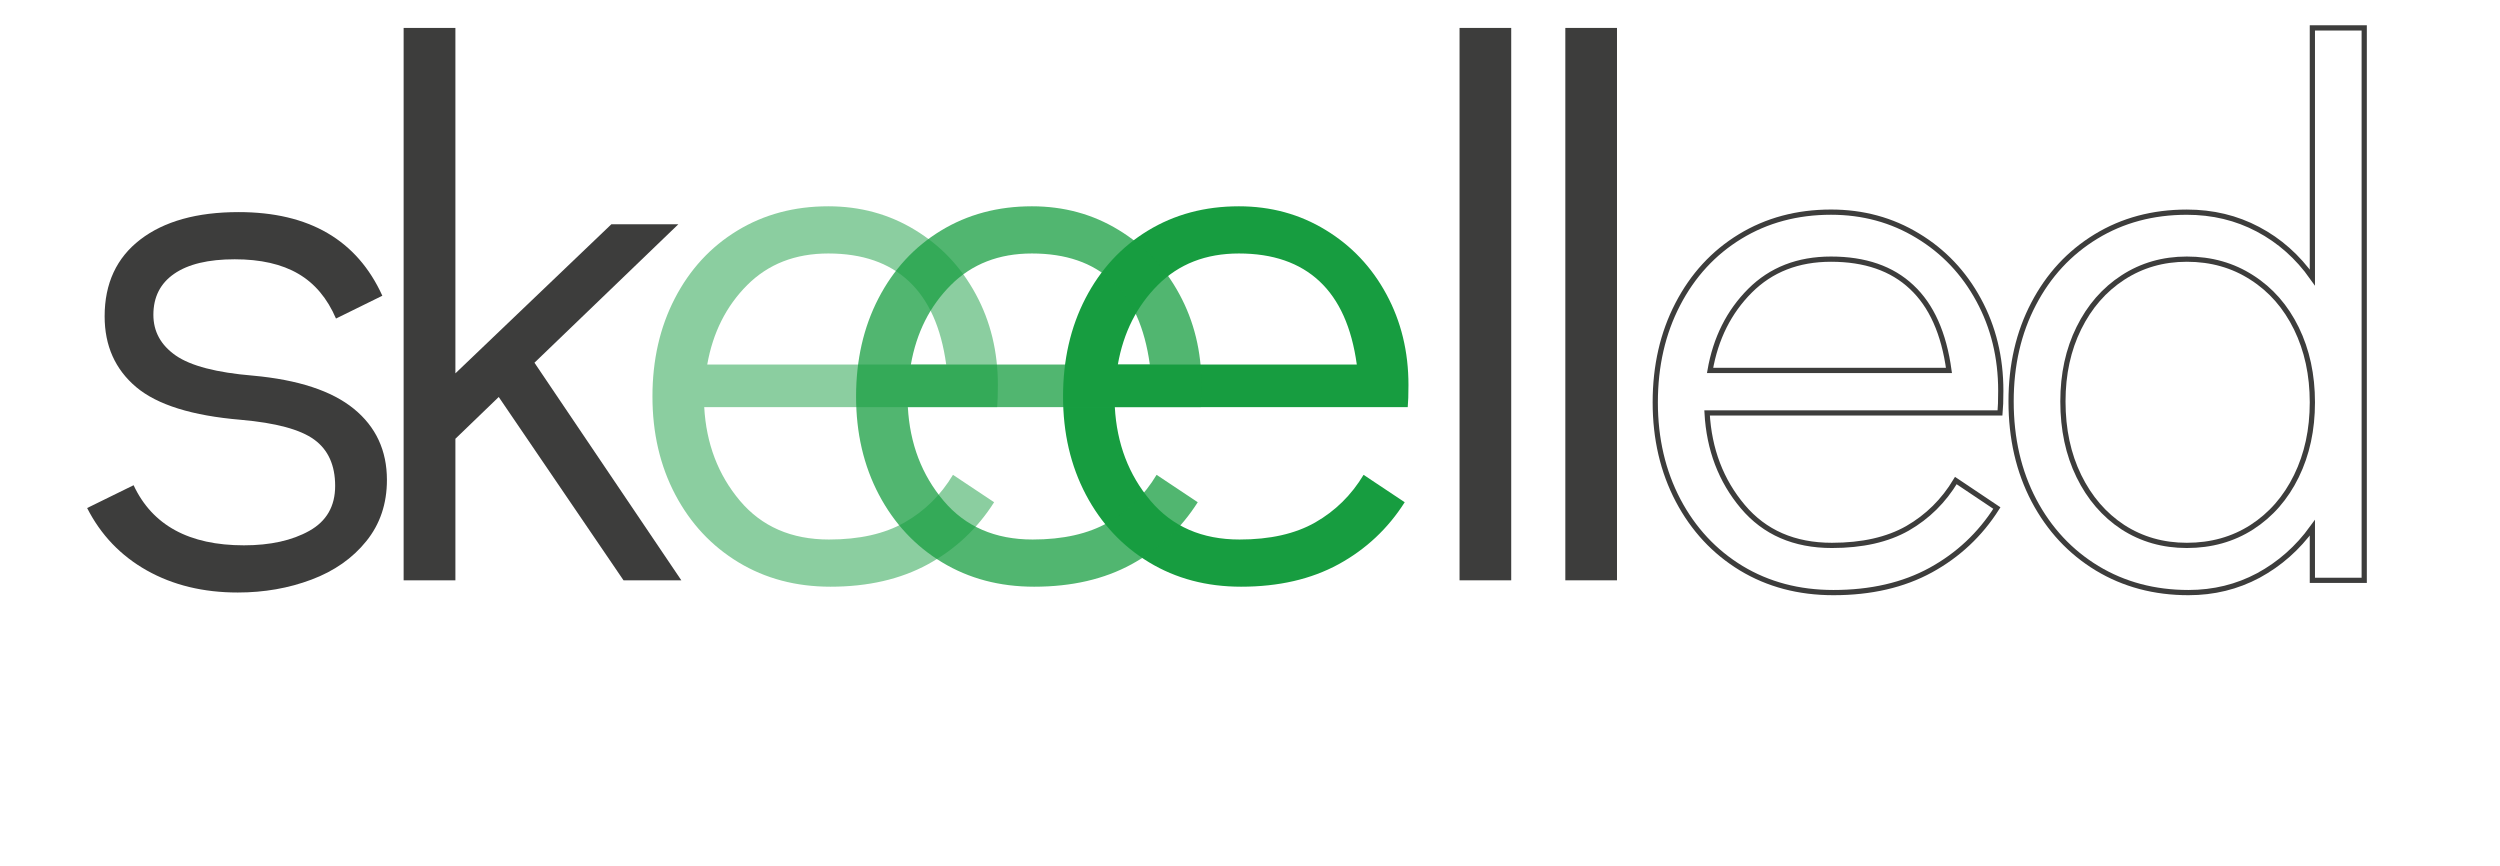
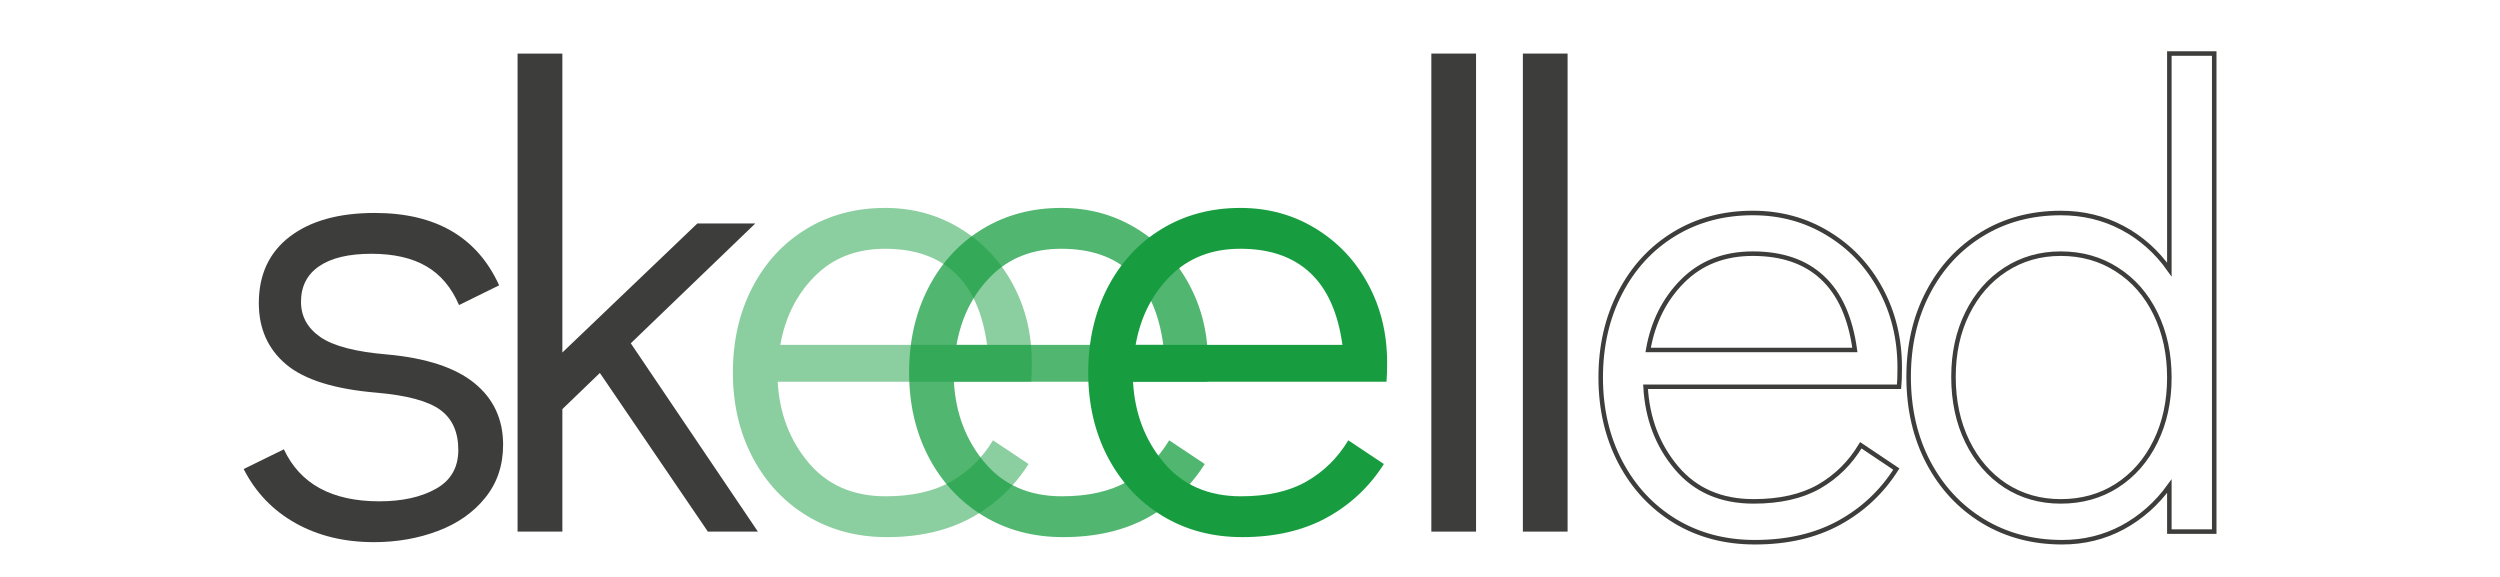
- <svg xmlns="http://www.w3.org/2000/svg" xmlns:xlink="http://www.w3.org/1999/xlink" contentScriptType="text/ecmascript" width="130" zoomAndPan="magnify" contentStyleType="text/css" viewBox="0 160 375 100" height="45" preserveAspectRatio="xMidYMid meet" version="1.0">
+ <svg xmlns="http://www.w3.org/2000/svg" xmlns:xlink="http://www.w3.org/1999/xlink" contentScriptType="text/ecmascript" width="130" zoomAndPan="magnify" contentStyleType="text/css" viewBox="0 140 375 100" height="30" preserveAspectRatio="xMidYMid meet" version="1.0">
  <defs>
    <filter x="0%" y="0%" width="100%" xlink:type="simple" xlink:actuate="onLoad" height="100%" id="filter-remove-color" xlink:show="other">
      <feColorMatrix values="0 0 0 0 1 0 0 0 0 1 0 0 0 0 1 0 0 0 1 0" color-interpolation-filters="sRGB" />
    </filter>
    <g>
      <g id="glyph-0-0" />
      <g id="glyph-0-1">
        <path d="M 26.016 1.828 C 20.848 1.828 16.301 0.723 12.375 -1.484 C 8.457 -3.691 5.473 -6.812 3.422 -10.844 L 10.391 -14.266 C 13.203 -8.254 18.719 -5.25 26.938 -5.25 C 30.895 -5.25 34.164 -5.973 36.75 -7.422 C 39.332 -8.867 40.625 -11.113 40.625 -14.156 C 40.625 -17.27 39.578 -19.586 37.484 -21.109 C 35.398 -22.629 31.734 -23.617 26.484 -24.078 C 19.172 -24.691 13.938 -26.328 10.781 -28.984 C 7.625 -31.648 6.047 -35.188 6.047 -39.594 C 6.047 -44.539 7.832 -48.383 11.406 -51.125 C 14.988 -53.863 19.898 -55.234 26.141 -55.234 C 36.711 -55.234 43.898 -51.051 47.703 -42.688 L 40.75 -39.266 C 39.445 -42.305 37.562 -44.547 35.094 -45.984 C 32.625 -47.43 29.445 -48.156 25.562 -48.156 C 21.602 -48.156 18.578 -47.43 16.484 -45.984 C 14.398 -44.547 13.359 -42.492 13.359 -39.828 C 13.359 -37.316 14.477 -35.281 16.719 -33.719 C 18.969 -32.164 22.828 -31.16 28.297 -30.703 C 35.066 -30.086 40.109 -28.43 43.422 -25.734 C 46.734 -23.035 48.391 -19.477 48.391 -15.062 C 48.391 -11.488 47.359 -8.426 45.297 -5.875 C 43.242 -3.32 40.504 -1.398 37.078 -0.109 C 33.66 1.18 29.973 1.828 26.016 1.828 Z M 26.016 1.828 " />
      </g>
      <g id="glyph-0-2">
        <path d="M 40.172 0 L 21.453 -27.5 L 14.953 -21.234 L 14.953 0 L 7.188 0 L 7.188 -82.859 L 14.953 -82.859 L 14.953 -31.047 L 38.344 -53.406 L 48.391 -53.406 L 26.812 -32.641 L 48.844 0 Z M 40.172 0 " />
      </g>
      <g id="glyph-0-3">
        <path d="M 7.766 0 L 7.766 -82.859 L 15.516 -82.859 L 15.516 0 Z M 7.766 0 " />
      </g>
      <g id="glyph-1-0" />
      <g id="glyph-1-1">
        <path d="M 30.25 -55.234 C 35.039 -55.234 39.375 -54.051 43.25 -51.688 C 47.133 -49.332 50.176 -46.117 52.375 -42.047 C 54.582 -37.984 55.688 -33.441 55.688 -28.422 C 55.688 -26.973 55.648 -25.867 55.578 -25.109 L 11.641 -25.109 C 11.941 -19.629 13.727 -14.945 17 -11.062 C 20.27 -7.188 24.723 -5.25 30.359 -5.25 C 34.922 -5.25 38.703 -6.102 41.703 -7.812 C 44.711 -9.531 47.129 -11.91 48.953 -14.953 L 55.125 -10.844 C 52.613 -6.883 49.301 -3.781 45.188 -1.531 C 41.082 0.707 36.211 1.828 30.578 1.828 C 25.41 1.828 20.812 0.609 16.781 -1.828 C 12.75 -4.266 9.586 -7.648 7.297 -11.984 C 5.016 -16.316 3.875 -21.223 3.875 -26.703 C 3.875 -32.18 4.992 -37.086 7.234 -41.422 C 9.484 -45.766 12.602 -49.148 16.594 -51.578 C 20.594 -54.016 25.145 -55.234 30.25 -55.234 Z M 47.938 -31.5 C 47.176 -37.051 45.312 -41.211 42.344 -43.984 C 39.375 -46.766 35.344 -48.156 30.25 -48.156 C 25.301 -48.156 21.25 -46.578 18.094 -43.422 C 14.938 -40.266 12.938 -36.289 12.094 -31.5 Z M 47.938 -31.5 " />
      </g>
    </g>
    <mask id="mask-0">
      <g filter="url(#filter-remove-color)">
        <rect x="-37.5" width="450" fill="rgb(0%, 0%, 0%)" y="-37.5" height="450" fill-opacity="0.498" />
      </g>
    </mask>
    <clipPath id="clip-0">
      <rect x="0" width="62" y="0" height="151" />
    </clipPath>
    <mask id="mask-1">
      <g filter="url(#filter-remove-color)">
        <rect x="-37.5" width="450" fill="rgb(0%, 0%, 0%)" y="-37.5" height="450" fill-opacity="0.749" />
      </g>
    </mask>
    <clipPath id="clip-1">
      <rect x="0" width="62" y="0" height="151" />
    </clipPath>
  </defs>
  <g fill="rgb(23.92%, 23.92%, 23.529%)" fill-opacity="1">
    <use x="9.648" y="232.145" xlink:href="#glyph-0-1" xlink:type="simple" xlink:actuate="onLoad" xlink:show="embed" />
  </g>
  <g fill="rgb(9.019%, 61.569%, 25.099%)" fill-opacity="1">
    <use x="155.582" y="231.274" xlink:href="#glyph-1-1" xlink:type="simple" xlink:actuate="onLoad" xlink:show="embed" />
  </g>
  <g fill="rgb(23.92%, 23.92%, 23.529%)" fill-opacity="1">
    <use x="53.357" y="232.145" xlink:href="#glyph-0-2" xlink:type="simple" xlink:actuate="onLoad" xlink:show="embed" />
  </g>
  <g mask="url(#mask-0)">
    <g transform="matrix(1, 0, 0, 1, 93, 112)">
      <g id="source-5" clip-path="url(#clip-0)">
        <g fill="rgb(9.019%, 61.569%, 25.099%)" fill-opacity="1">
          <use x="0.993" y="119.274" xlink:href="#glyph-1-1" xlink:type="simple" xlink:actuate="onLoad" xlink:show="embed" />
        </g>
      </g>
    </g>
  </g>
  <g mask="url(#mask-1)">
    <g transform="matrix(1, 0, 0, 1, 124, 112)">
      <g id="source-8" clip-path="url(#clip-1)">
        <g fill="rgb(9.019%, 61.569%, 25.099%)" fill-opacity="1">
          <use x="0.536" y="119.274" xlink:href="#glyph-1-1" xlink:type="simple" xlink:actuate="onLoad" xlink:show="embed" />
        </g>
      </g>
    </g>
  </g>
  <g fill="rgb(23.92%, 23.92%, 23.529%)" fill-opacity="1">
    <use x="211.166" y="232.144" xlink:href="#glyph-0-3" xlink:type="simple" xlink:actuate="onLoad" xlink:show="embed" />
  </g>
  <g fill="rgb(23.92%, 23.92%, 23.529%)" fill-opacity="1">
    <use x="227.033" y="232.144" xlink:href="#glyph-0-3" xlink:type="simple" xlink:actuate="onLoad" xlink:show="embed" />
  </g>
  <path stroke-linecap="butt" transform="matrix(0.75, 0, 0, 0.75, 244.4175, 107.644)" fill="none" stroke-linejoin="miter" d="M 40.308 92.365 C 46.699 92.365 52.48 93.938 57.657 97.084 C 62.834 100.204 66.896 104.49 69.844 109.938 C 72.792 115.365 74.266 121.417 74.266 128.105 C 74.266 130.037 74.214 131.511 74.115 132.527 L 15.527 132.527 C 15.928 139.834 18.303 146.074 22.662 151.251 C 27.021 156.428 32.964 159.016 40.495 159.016 C 46.563 159.016 51.605 157.876 55.615 155.6 C 59.626 153.292 62.844 150.11 65.277 146.048 L 73.485 151.548 C 70.141 156.824 65.73 160.959 60.261 163.959 C 54.787 166.954 48.297 168.454 40.792 168.454 C 33.881 168.454 27.74 166.829 22.365 163.584 C 16.99 160.318 12.782 155.798 9.735 150.027 C 6.688 144.23 5.162 137.693 5.162 130.407 C 5.162 123.105 6.662 116.563 9.657 110.792 C 12.657 105.001 16.818 100.48 22.141 97.235 C 27.469 93.99 33.521 92.365 40.308 92.365 Z M 63.902 124.022 C 62.886 116.589 60.396 111.027 56.433 107.339 C 52.495 103.626 47.12 101.766 40.308 101.766 C 33.719 101.766 28.324 103.87 24.11 108.084 C 19.902 112.292 17.24 117.605 16.126 124.022 Z M 63.902 124.022 " stroke="rgb(23.92%, 23.92%, 23.529%)" stroke-width="1.046" stroke-opacity="1" stroke-miterlimit="4" />
  <path stroke-linecap="butt" transform="matrix(0.75, 0, 0, 0.75, 297.7902, 107.6449)" fill="none" stroke-linejoin="miter" d="M 75.79 55.515 L 75.79 166 L 65.42 166 L 65.42 155.484 C 62.478 159.546 58.874 162.729 54.613 165.036 C 50.353 167.312 45.696 168.453 40.644 168.453 C 33.832 168.453 27.738 166.828 22.363 163.583 C 16.988 160.317 12.78 155.796 9.733 150.026 C 6.686 144.229 5.165 137.63 5.165 130.224 C 5.165 122.942 6.66 116.442 9.66 110.718 C 12.655 104.974 16.816 100.479 22.144 97.234 C 27.467 93.989 33.525 92.369 40.311 92.369 C 45.483 92.369 50.228 93.505 54.535 95.786 C 58.847 98.062 62.478 101.281 65.42 105.442 L 65.42 55.515 Z M 40.311 159.015 C 45.186 159.015 49.525 157.802 53.311 155.375 C 57.124 152.921 60.097 149.515 62.228 145.156 C 64.358 140.802 65.42 135.885 65.42 130.411 C 65.42 124.911 64.358 119.984 62.228 115.625 C 60.097 111.265 57.124 107.869 53.311 105.442 C 49.525 102.994 45.186 101.765 40.311 101.765 C 35.556 101.765 31.295 102.994 27.53 105.442 C 23.79 107.869 20.853 111.239 18.722 115.552 C 16.592 119.859 15.53 124.75 15.53 130.224 C 15.53 135.822 16.592 140.802 18.722 145.156 C 20.853 149.515 23.79 152.921 27.53 155.375 C 31.295 157.802 35.556 159.015 40.311 159.015 Z M 40.311 159.015 " stroke="rgb(23.92%, 23.92%, 23.529%)" stroke-width="1.046" stroke-opacity="1" stroke-miterlimit="4" />
</svg>
